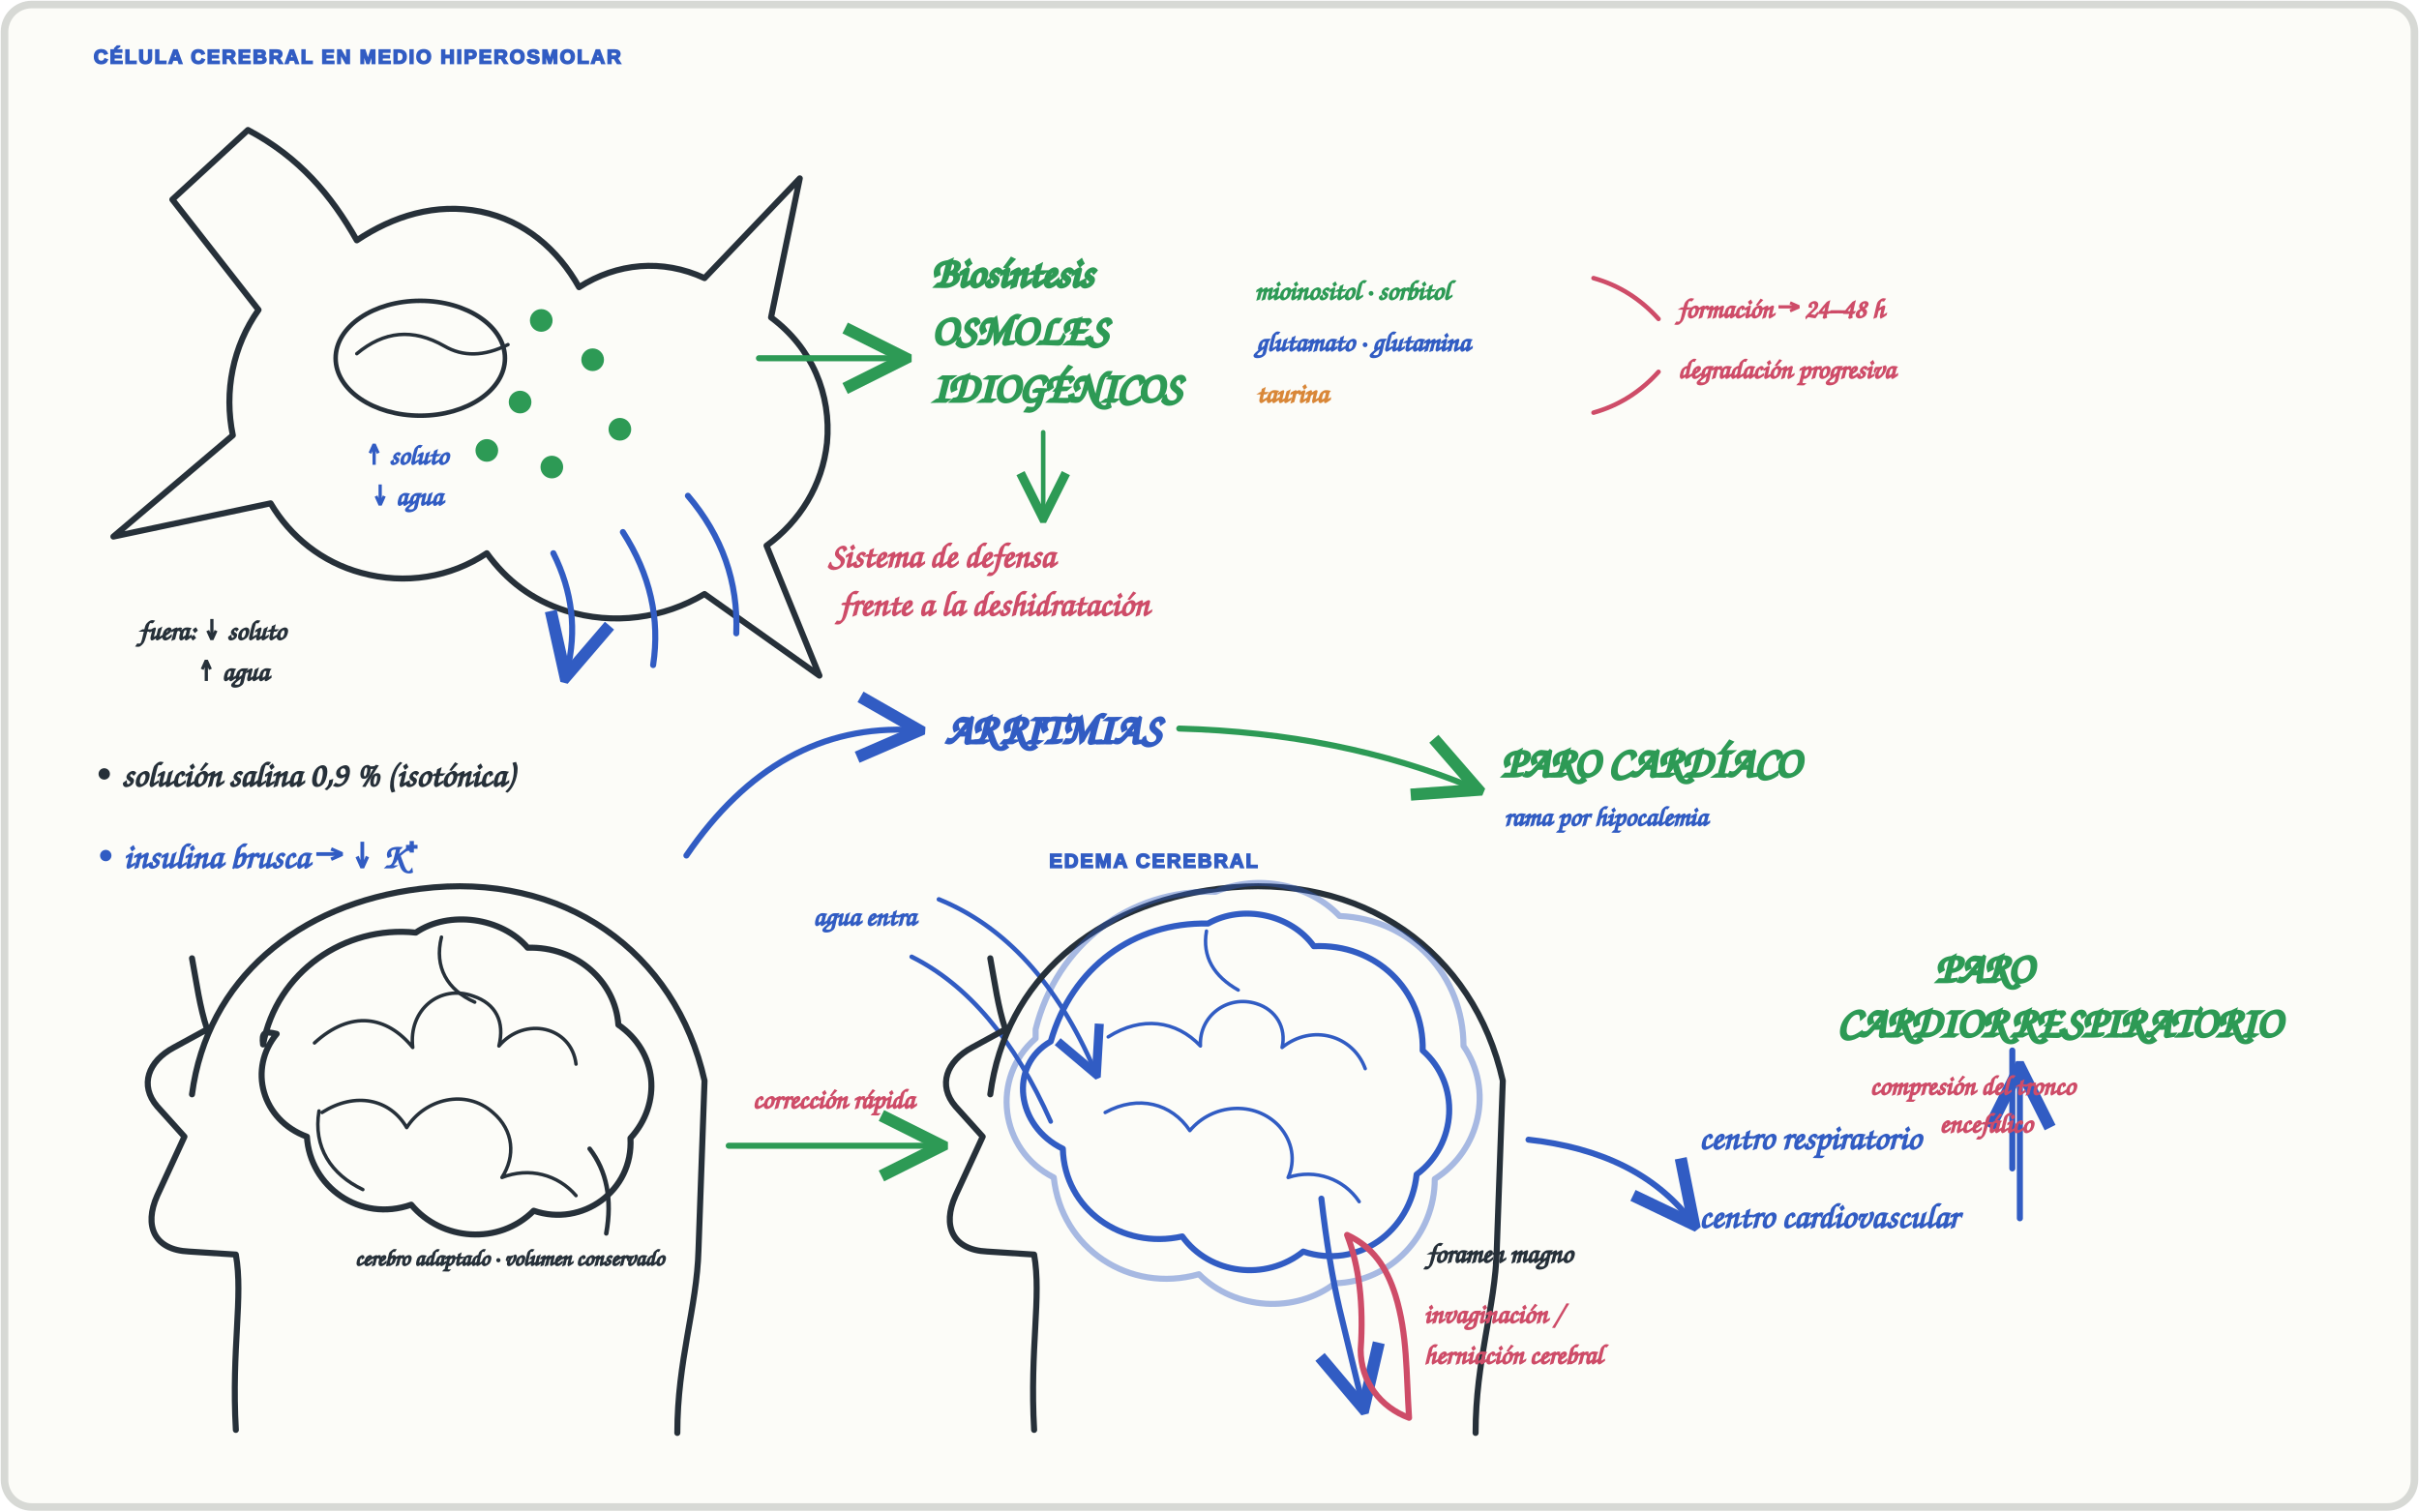
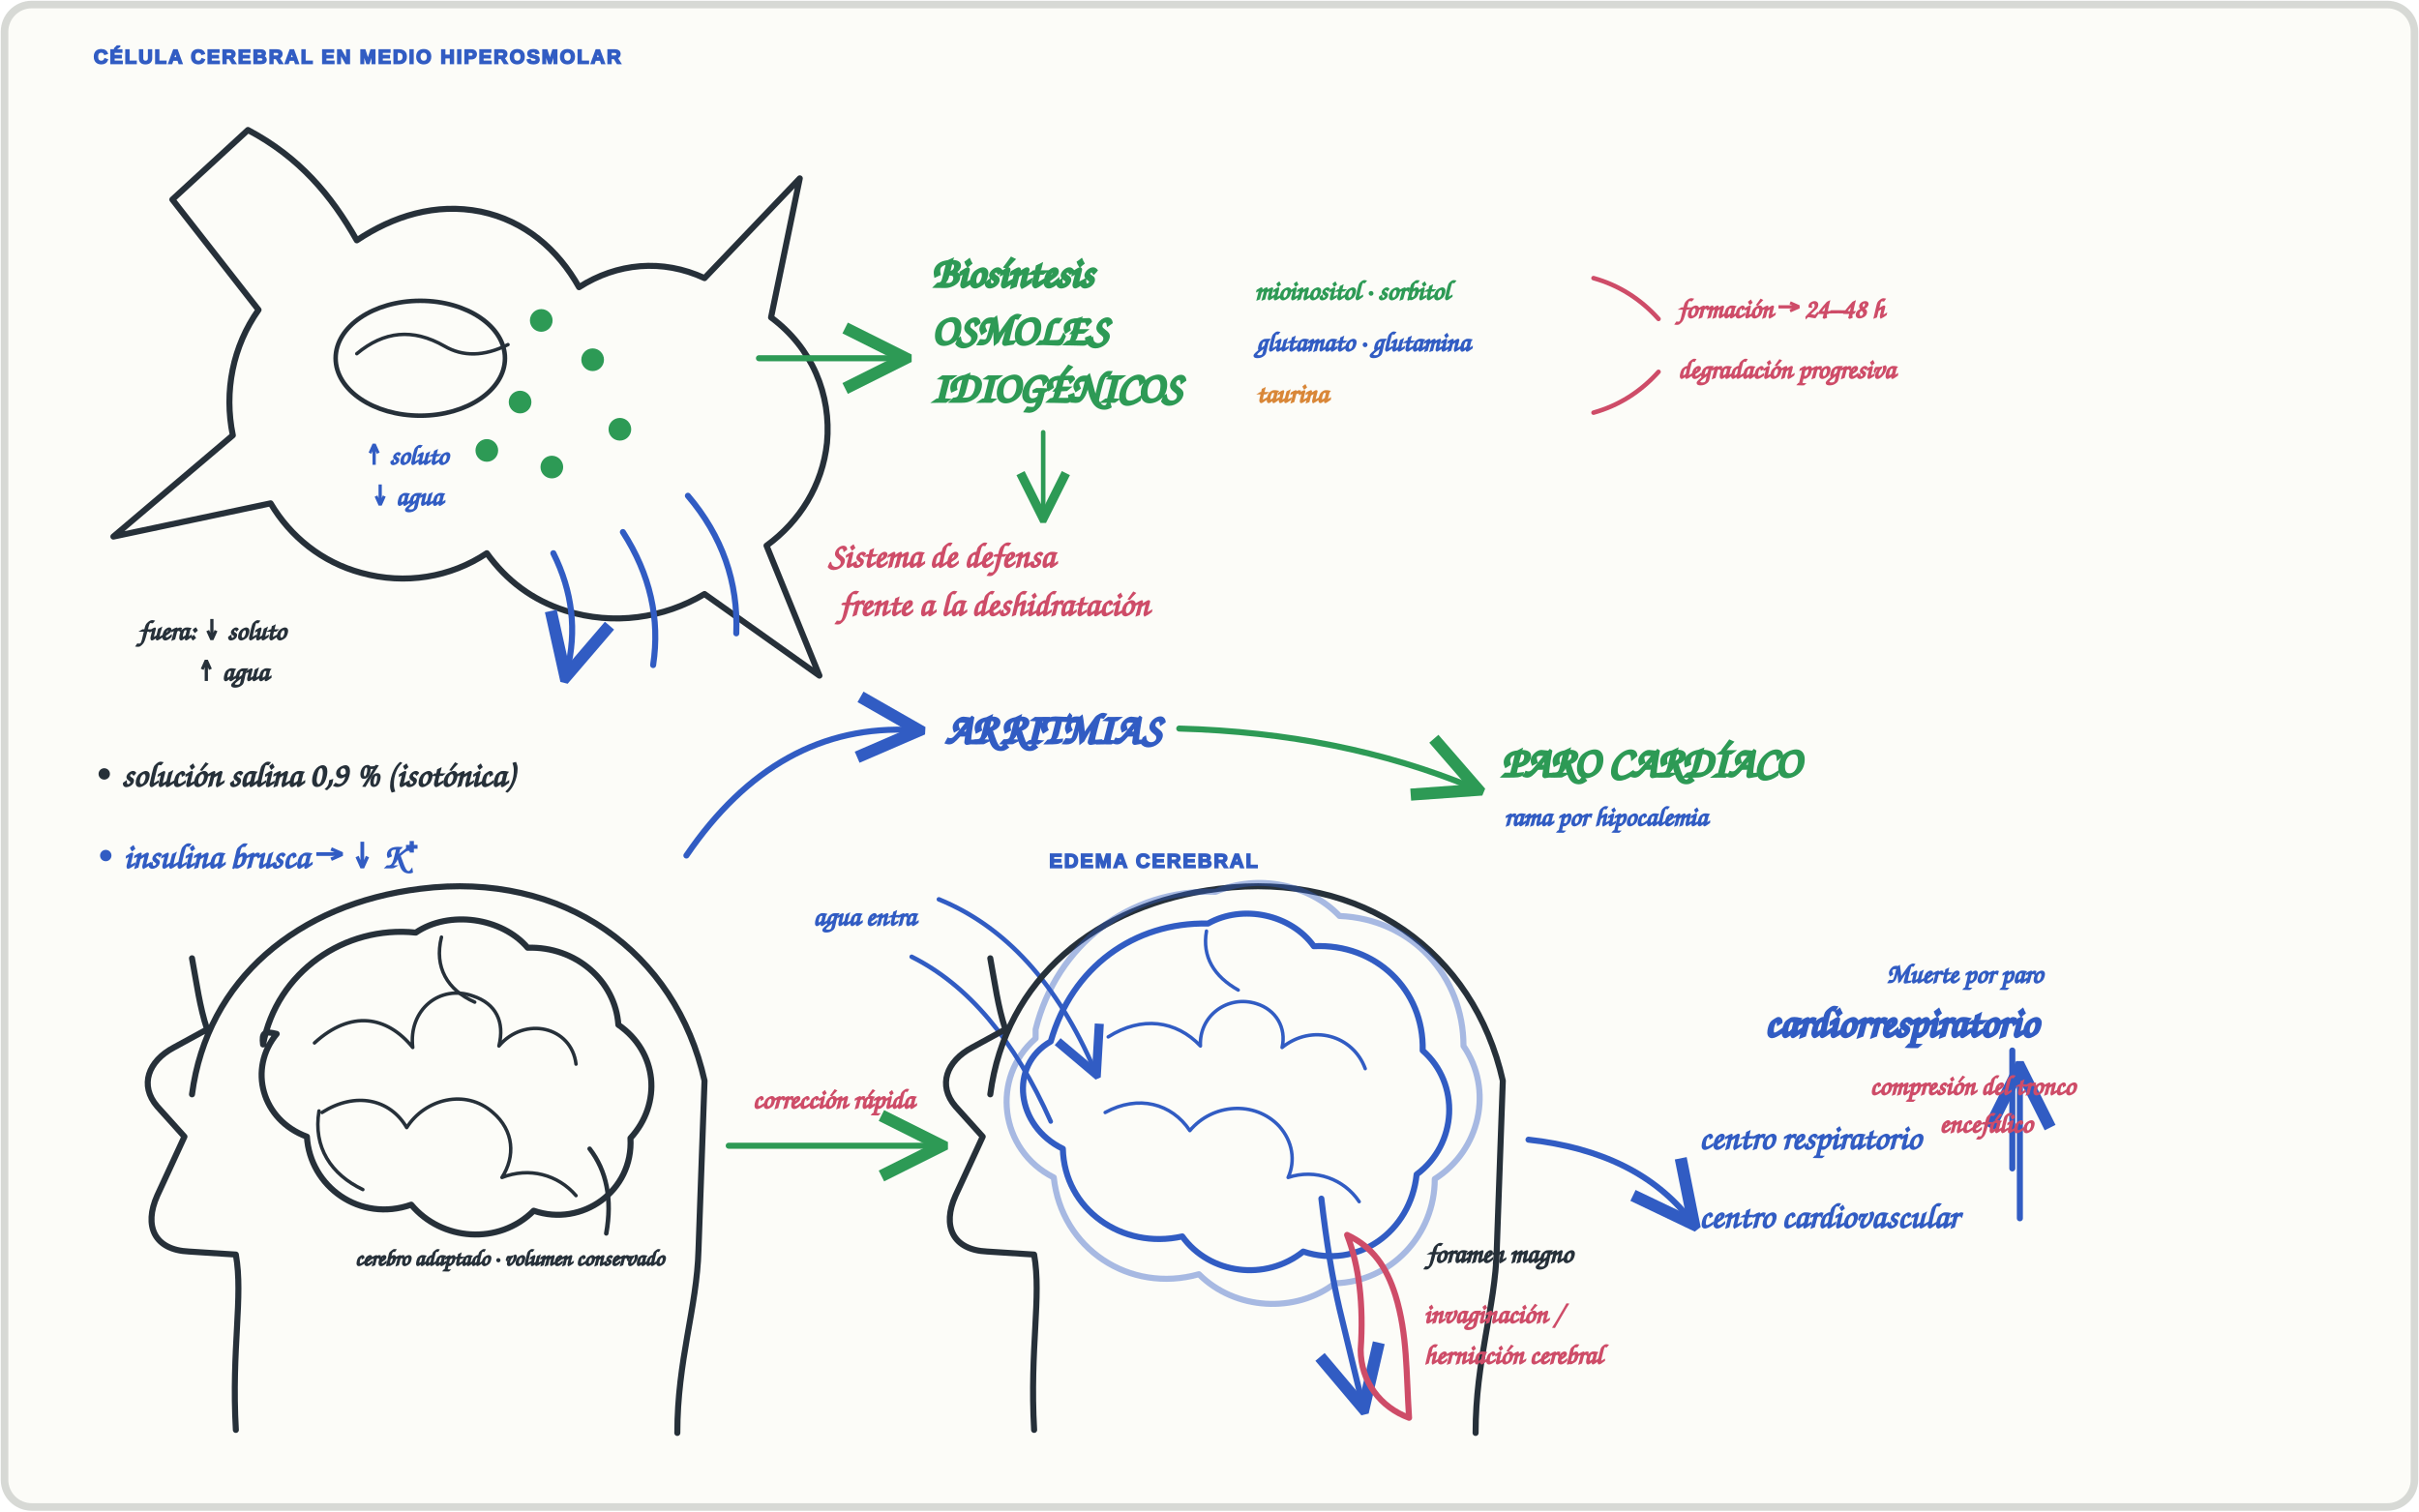
<svg xmlns="http://www.w3.org/2000/svg" viewBox="0 0 1600 1000" role="img" aria-labelledby="title desc">
  <defs>
    <marker id="c-blue" markerWidth="12" markerHeight="12" refX="10" refY="6" orient="auto">
      <path d="M1 1 11 6 1 11" fill="none" stroke="#315cc3" stroke-width="2" />
    </marker>
    <marker id="c-red" markerWidth="12" markerHeight="12" refX="10" refY="6" orient="auto">
      <path d="M1 1 11 6 1 11" fill="none" stroke="#ce4c68" stroke-width="2" />
    </marker>
    <marker id="c-green" markerWidth="12" markerHeight="12" refX="10" refY="6" orient="auto">
      <path d="M1 1 11 6 1 11" fill="none" stroke="#2d9a55" stroke-width="2" />
    </marker>
    <style>
      .board{fill:#fcfcf8;stroke:#d7d9d5;stroke-width:5}.ink{fill:#263039;stroke:#263039}.blue{fill:#315cc3;stroke:#315cc3}.red{fill:#ce4c68;stroke:#ce4c68}.green{fill:#2d9a55;stroke:#2d9a55}.orange{fill:#d98738;stroke:#d98738}
      .cell-fill{fill:#eef7fb;stroke:#263039}.brain-normal{fill:#e7f2fa;stroke:#263039}.brain-edema{fill:#dbeafe;stroke:#315cc3}.swelling{fill:#dbeafe;stroke:#315cc3;opacity:.42}.nucleus{fill:#f8fafc;stroke:#263039}
      text{font-family:"Segoe Print","Bradley Hand","Comic Sans MS",cursive;font-size:23px;font-weight:650;stroke:none}.small{font-size:18px}.tiny{font-size:15px}.title{font-size:28px;font-weight:750}.micro{font-family:Arial,sans-serif;font-size:13px;font-weight:800;letter-spacing:1.2px}.line{fill:none;stroke-width:4;stroke-linecap:round;stroke-linejoin:round}.thin{fill:none;stroke-width:3;stroke-linecap:round;stroke-linejoin:round}.hair{fill:none;stroke-width:2.3;stroke-linecap:round;stroke-linejoin:round}
    </style>
  </defs>
  <rect class="board" x="3" y="3" width="1594" height="994" rx="18" />
  <text class="blue micro" x="62" y="42">CÉLULA CEREBRAL EN MEDIO HIPEROSMOLAR</text>
  <path class="cell-fill line" d="M164 86c34 18 55 43 72 73 24-16 52-25 82-19 29 6 51 25 65 50 25-16 55-19 83-6l63-66-19 92c27 20 40 51 37 83-3 28-18 52-40 68l35 86-76-54c-27 16-60 21-92 11-22-7-39-20-52-38-24 16-54 21-83 13-26-7-47-24-60-46l-104 22 79-67c-6-29 0-59 17-83l-57-73z" />
  <ellipse class="nucleus thin" cx="278" cy="237" rx="56" ry="38" />
  <path class="ink hair" d="M236 234c18-15 37-17 58-5 12 7 26 7 42-1" />
  <g class="green">
    <circle cx="358" cy="212" r="7" />
    <circle cx="392" cy="238" r="7" />
    <circle cx="344" cy="266" r="7" />
    <circle cx="410" cy="284" r="7" />
    <circle cx="365" cy="309" r="7" />
    <circle cx="322" cy="298" r="7" />
  </g>
  <text class="blue small" x="241" y="307">↑ soluto</text>
  <text class="blue small" x="245" y="334">↓ agua</text>
  <path class="blue line" d="M455 328q34 40 32 91m-75-67q27 42 20 88m-66-74q19 38 9 78" marker-end="url(#c-blue)" />
  <text class="ink small" x="92" y="423">fuera: ↓ soluto</text>
  <text class="ink small" x="130" y="450">↑ agua</text>
  <path class="green line" d="M502 237h93" marker-end="url(#c-green)" />
  <text class="green title" x="616" y="190">Biosíntesis</text>
  <text class="green title" x="616" y="228">OSMOLES</text>
  <text class="green title" x="616" y="266">IDIOGÉNICOS</text>
  <text class="green small" x="830" y="198">mioinositol · sorbitol</text>
  <text class="blue small" x="831" y="232">glutamato · glutamina</text>
  <text class="orange small" x="831" y="266">taurina</text>
  <path class="red thin" d="M1054 184q25 7 43 27m-43 62q25-7 43-27" />
  <text class="red small" x="1110" y="210">formación → 24–48 h</text>
  <text class="red small" x="1110" y="250">degradación progresiva</text>
  <path class="green thin" d="M690 286v54" marker-end="url(#c-green)" />
  <text class="red" x="548" y="375">Sistema de defensa</text>
  <text class="red" x="555" y="407">frente a la deshidratación</text>
  <text class="ink" x="62" y="520">• solución salina 0,9 % (isotónica)</text>
  <text class="blue" x="63" y="574">• insulina brusca → ↓ K⁺</text>
  <path class="blue line" d="M454 566q60-88 150-83" marker-end="url(#c-blue)" />
  <text class="blue title" x="625" y="492">ARRITMIAS</text>
  <path class="green line" d="M780 482q107 3 194 39" marker-end="url(#c-green)" />
  <text class="green title" x="993" y="514">PARO CARDÍACO</text>
  <text class="blue small" x="995" y="546">rama por hipocalemia</text>
  <path class="ink line" d="M127 724c10-76 70-126 151-136 95-12 169 42 188 127l-4 112c-1 38-14 73-14 121m-292-2c-3-54 5-88 0-116l-31-2c-23-1-30-17-21-37l18-39-18-20c-12-14-6-30 11-39l22-12c-5-15-7-31-10-47" />
  <path class="brain-normal line" d="M174 691c9-48 54-79 101-74 22-15 57-10 74 10 32-1 58 22 60 51 26 18 29 52 8 75 2 35-32 59-64 48-23 23-61 20-81-4-34 12-67-12-69-45-30-11-39-45-20-68-8-2-10-1-9 7z" />
  <g class="ink hair">
    <path d="M208 690c24-22 48-18 65 3-3-25 18-42 40-34 15 5 21 17 17 33 17-20 48-13 51 12" />
    <path d="M213 736c22-14 45-9 56 10 12-19 39-26 57-10 14 12 15 29 6 43 18-7 37-2 49 12" />
    <path d="M292 620c-5 20 4 35 22 43m-103 72c-4 24 8 42 29 52" />
  </g>
  <path class="ink thin" d="M390 760q17 22 11 56" />
  <text class="ink tiny" x="235" y="837">cerebro adaptado · volumen conservado</text>
  <path class="green line" d="M482 758h137" marker-end="url(#c-green)" />
  <text class="red small" x="498" y="733">corrección rápida</text>
  <path class="blue thin" d="M603 633q56 28 92 109m-74-147q66 27 103 113" marker-end="url(#c-blue)" />
  <text class="blue small" x="538" y="612">agua entra</text>
  <text class="blue micro" x="694" y="574">EDEMA CEREBRAL</text>
  <path class="ink line" d="M655 724c10-76 70-126 151-136 95-12 169 42 188 127l-4 112c-1 38-14 73-14 121m-292-2c-3-54 5-88 0-116l-31-2c-23-1-30-17-21-37l18-39-18-20c-12-14-6-30 11-39l22-12c-5-15-7-31-10-47" />
  <path class="swelling line" d="M685 681c14-56 62-93 119-91 28-12 62-5 82 16 48 2 82 40 82 86 20 29 11 69-19 88 0 37-29 68-66 69-26 20-66 18-90-6-46 13-91-17-96-64-36-18-42-66-12-92z" />
  <path class="brain-edema line" d="M695 689c14-49 55-79 104-78 23-13 55-6 70 15 41-2 73 29 72 69 25 22 23 62-4 82-4 38-39 63-75 51-25 20-62 15-80-10-40 9-78-18-79-58-31-15-36-55-8-71z" />
  <g class="blue hair">
    <path d="M733 686c22-14 45-11 61 6-1-20 18-34 37-28 13 4 20 16 17 29 20-16 47-8 55 14" />
    <path d="M731 736c22-12 44-6 56 12 15-18 43-20 59-3 9 10 11 23 6 34 18-6 37 1 47 16" />
    <path d="M798 616c-3 17 5 30 21 39" />
  </g>
  <path class="blue line" d="M874 793q5 43 12 73l15 62" marker-end="url(#c-blue)" />
  <path class="red line" d="M891 817q12 31 9 76c0 21 13 38 32 45-2-30-1-55-9-81-6-19-15-32-32-40z" />
  <text class="ink small" x="944" y="835">foramen magno</text>
  <text class="red small" x="942" y="875">invaginación /</text>
  <text class="red small" x="942" y="902">herniación cerebral</text>
  <path class="blue line" d="M1011 754q72 8 107 53" marker-end="url(#c-blue)" />
  <text class="blue" x="1124" y="760">centro respiratorio</text>
  <text class="blue" x="1124" y="812">centro cardiovascular</text>
  <path class="blue line" d="M1331 773v-78m5 111v-96" marker-end="url(#c-blue)" />
-   <text class="green title" x="1280" y="650">PARO</text>
-   <text class="green title" x="1215" y="686">CARDIORRESPIRATORIO</text>
+   <text class="blue small" x="1248" y="650">Muerte por paro</text>
+   <text class="blue title" x="1167" y="686">cardiorrespiratorio</text>
  <text class="red small" x="1237" y="724">compresión del tronco</text>
  <text class="red small" x="1283" y="749">encefálico</text>
</svg>
